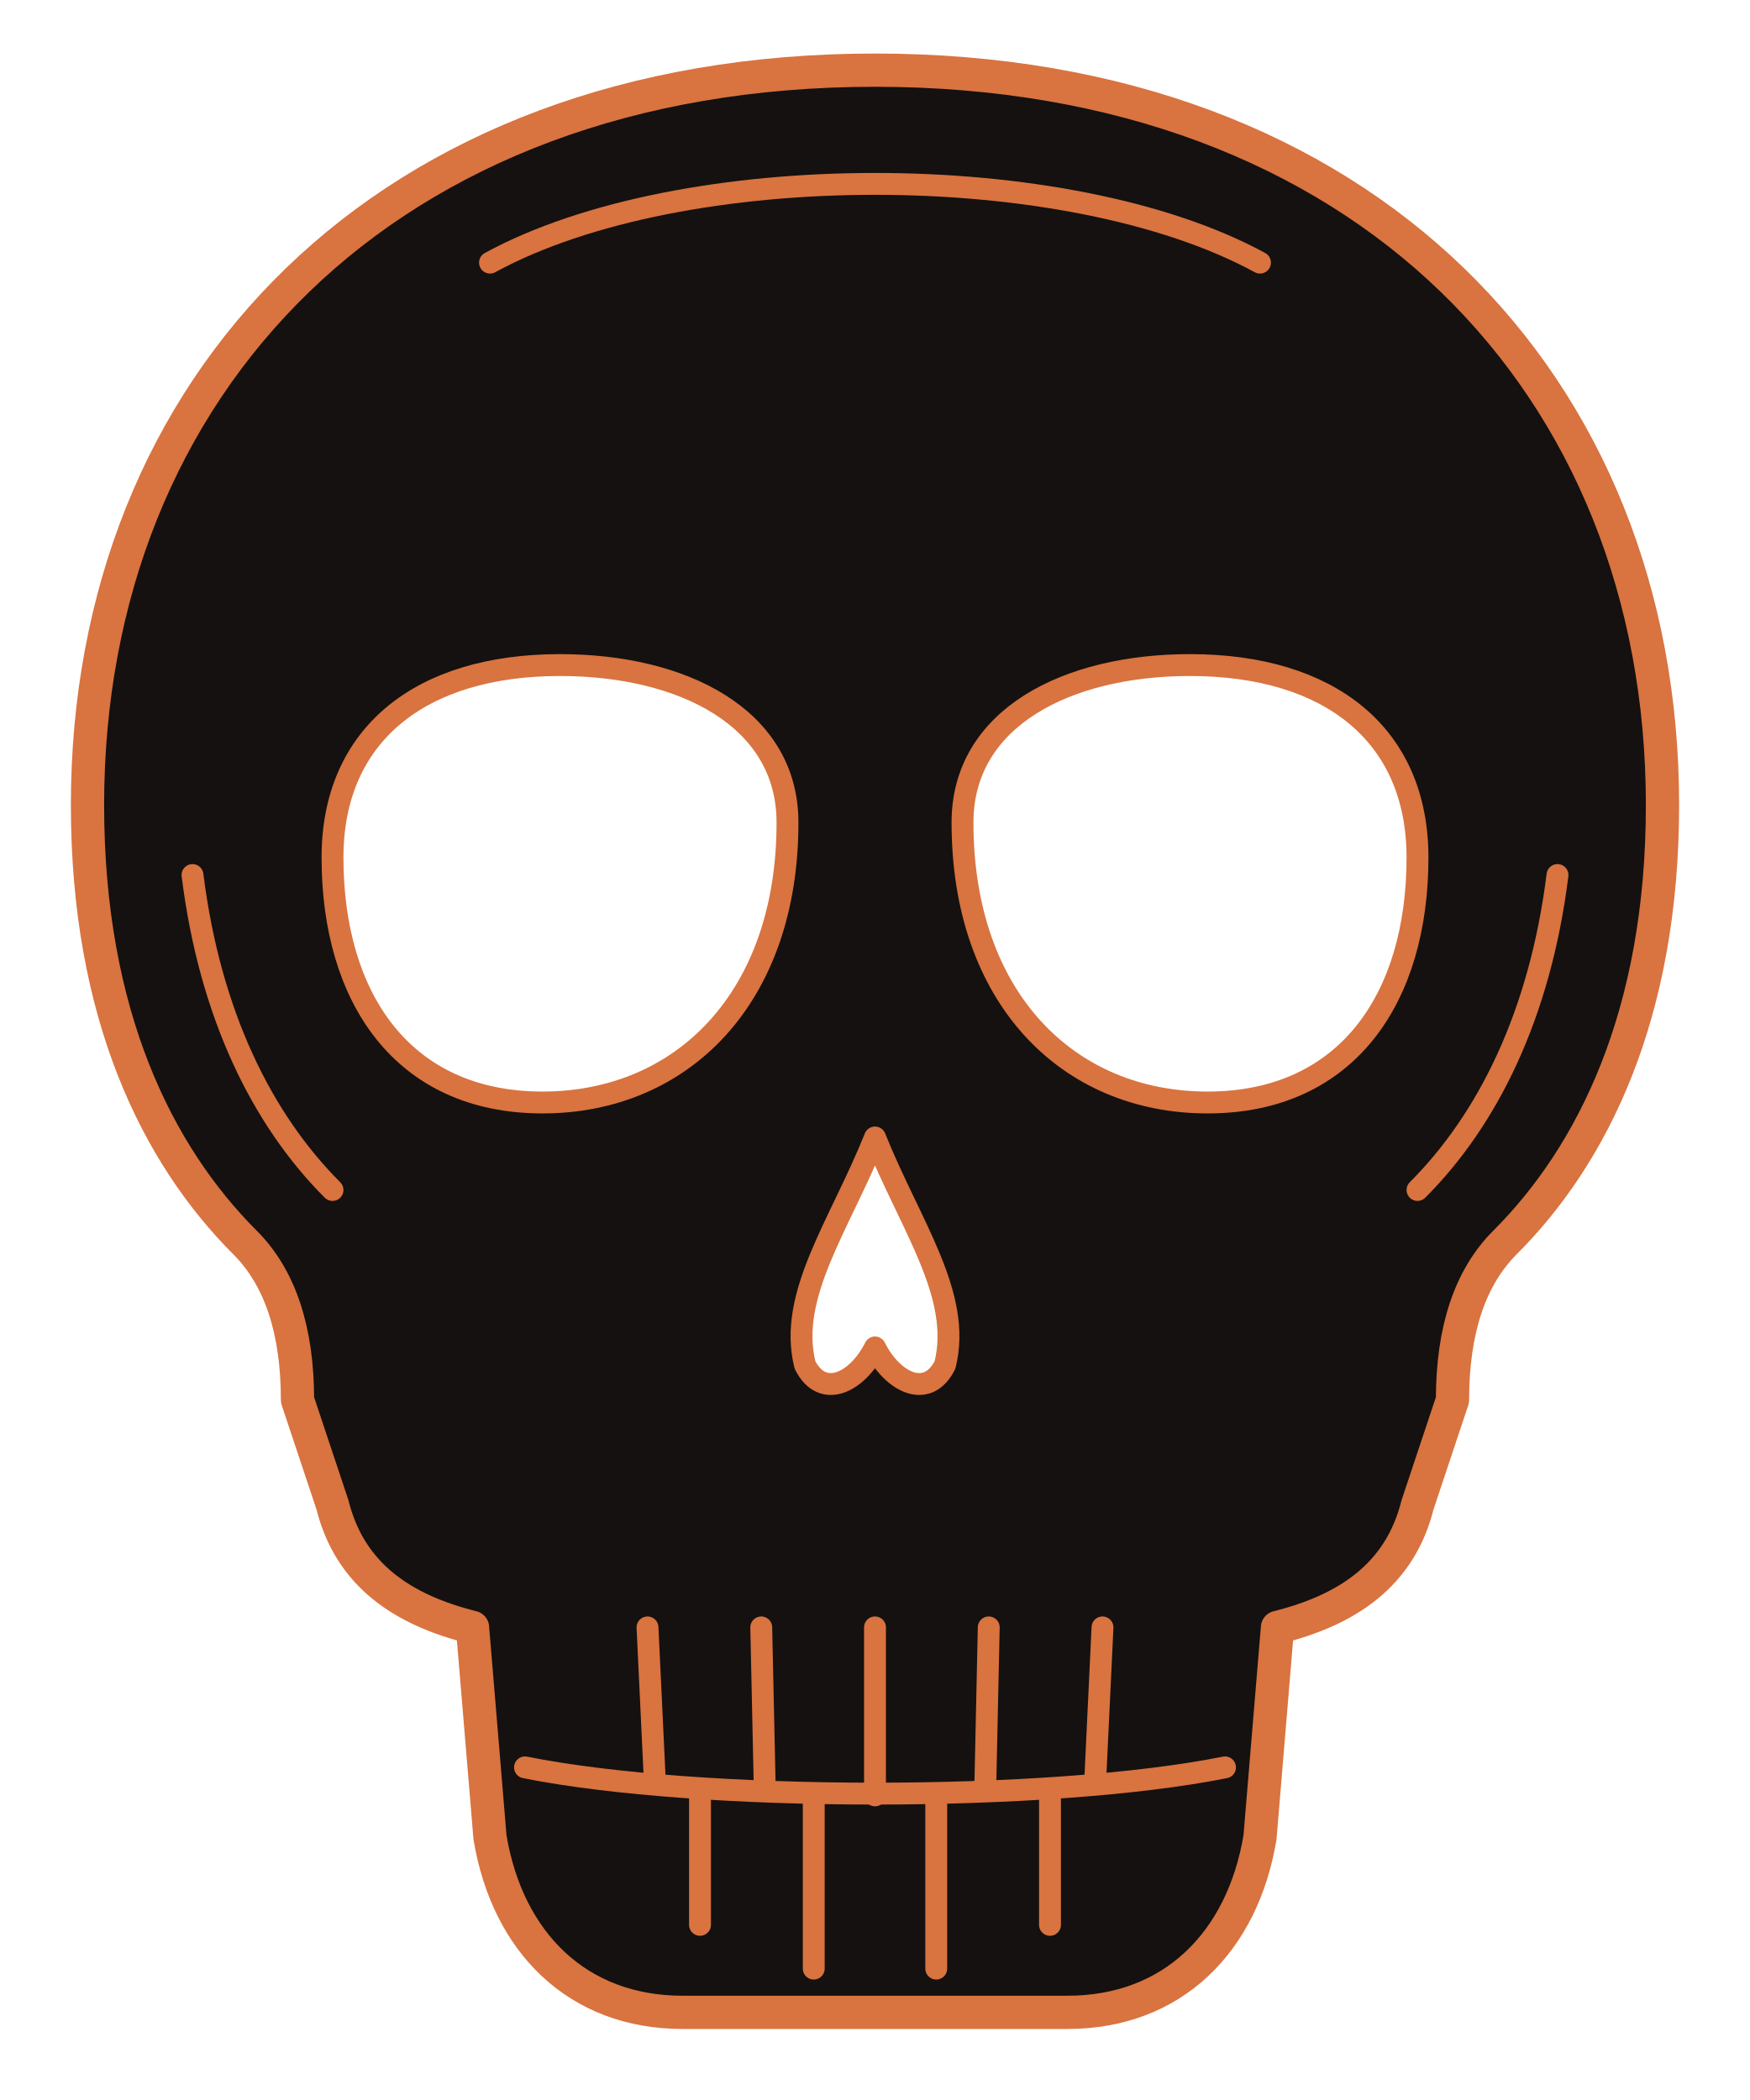
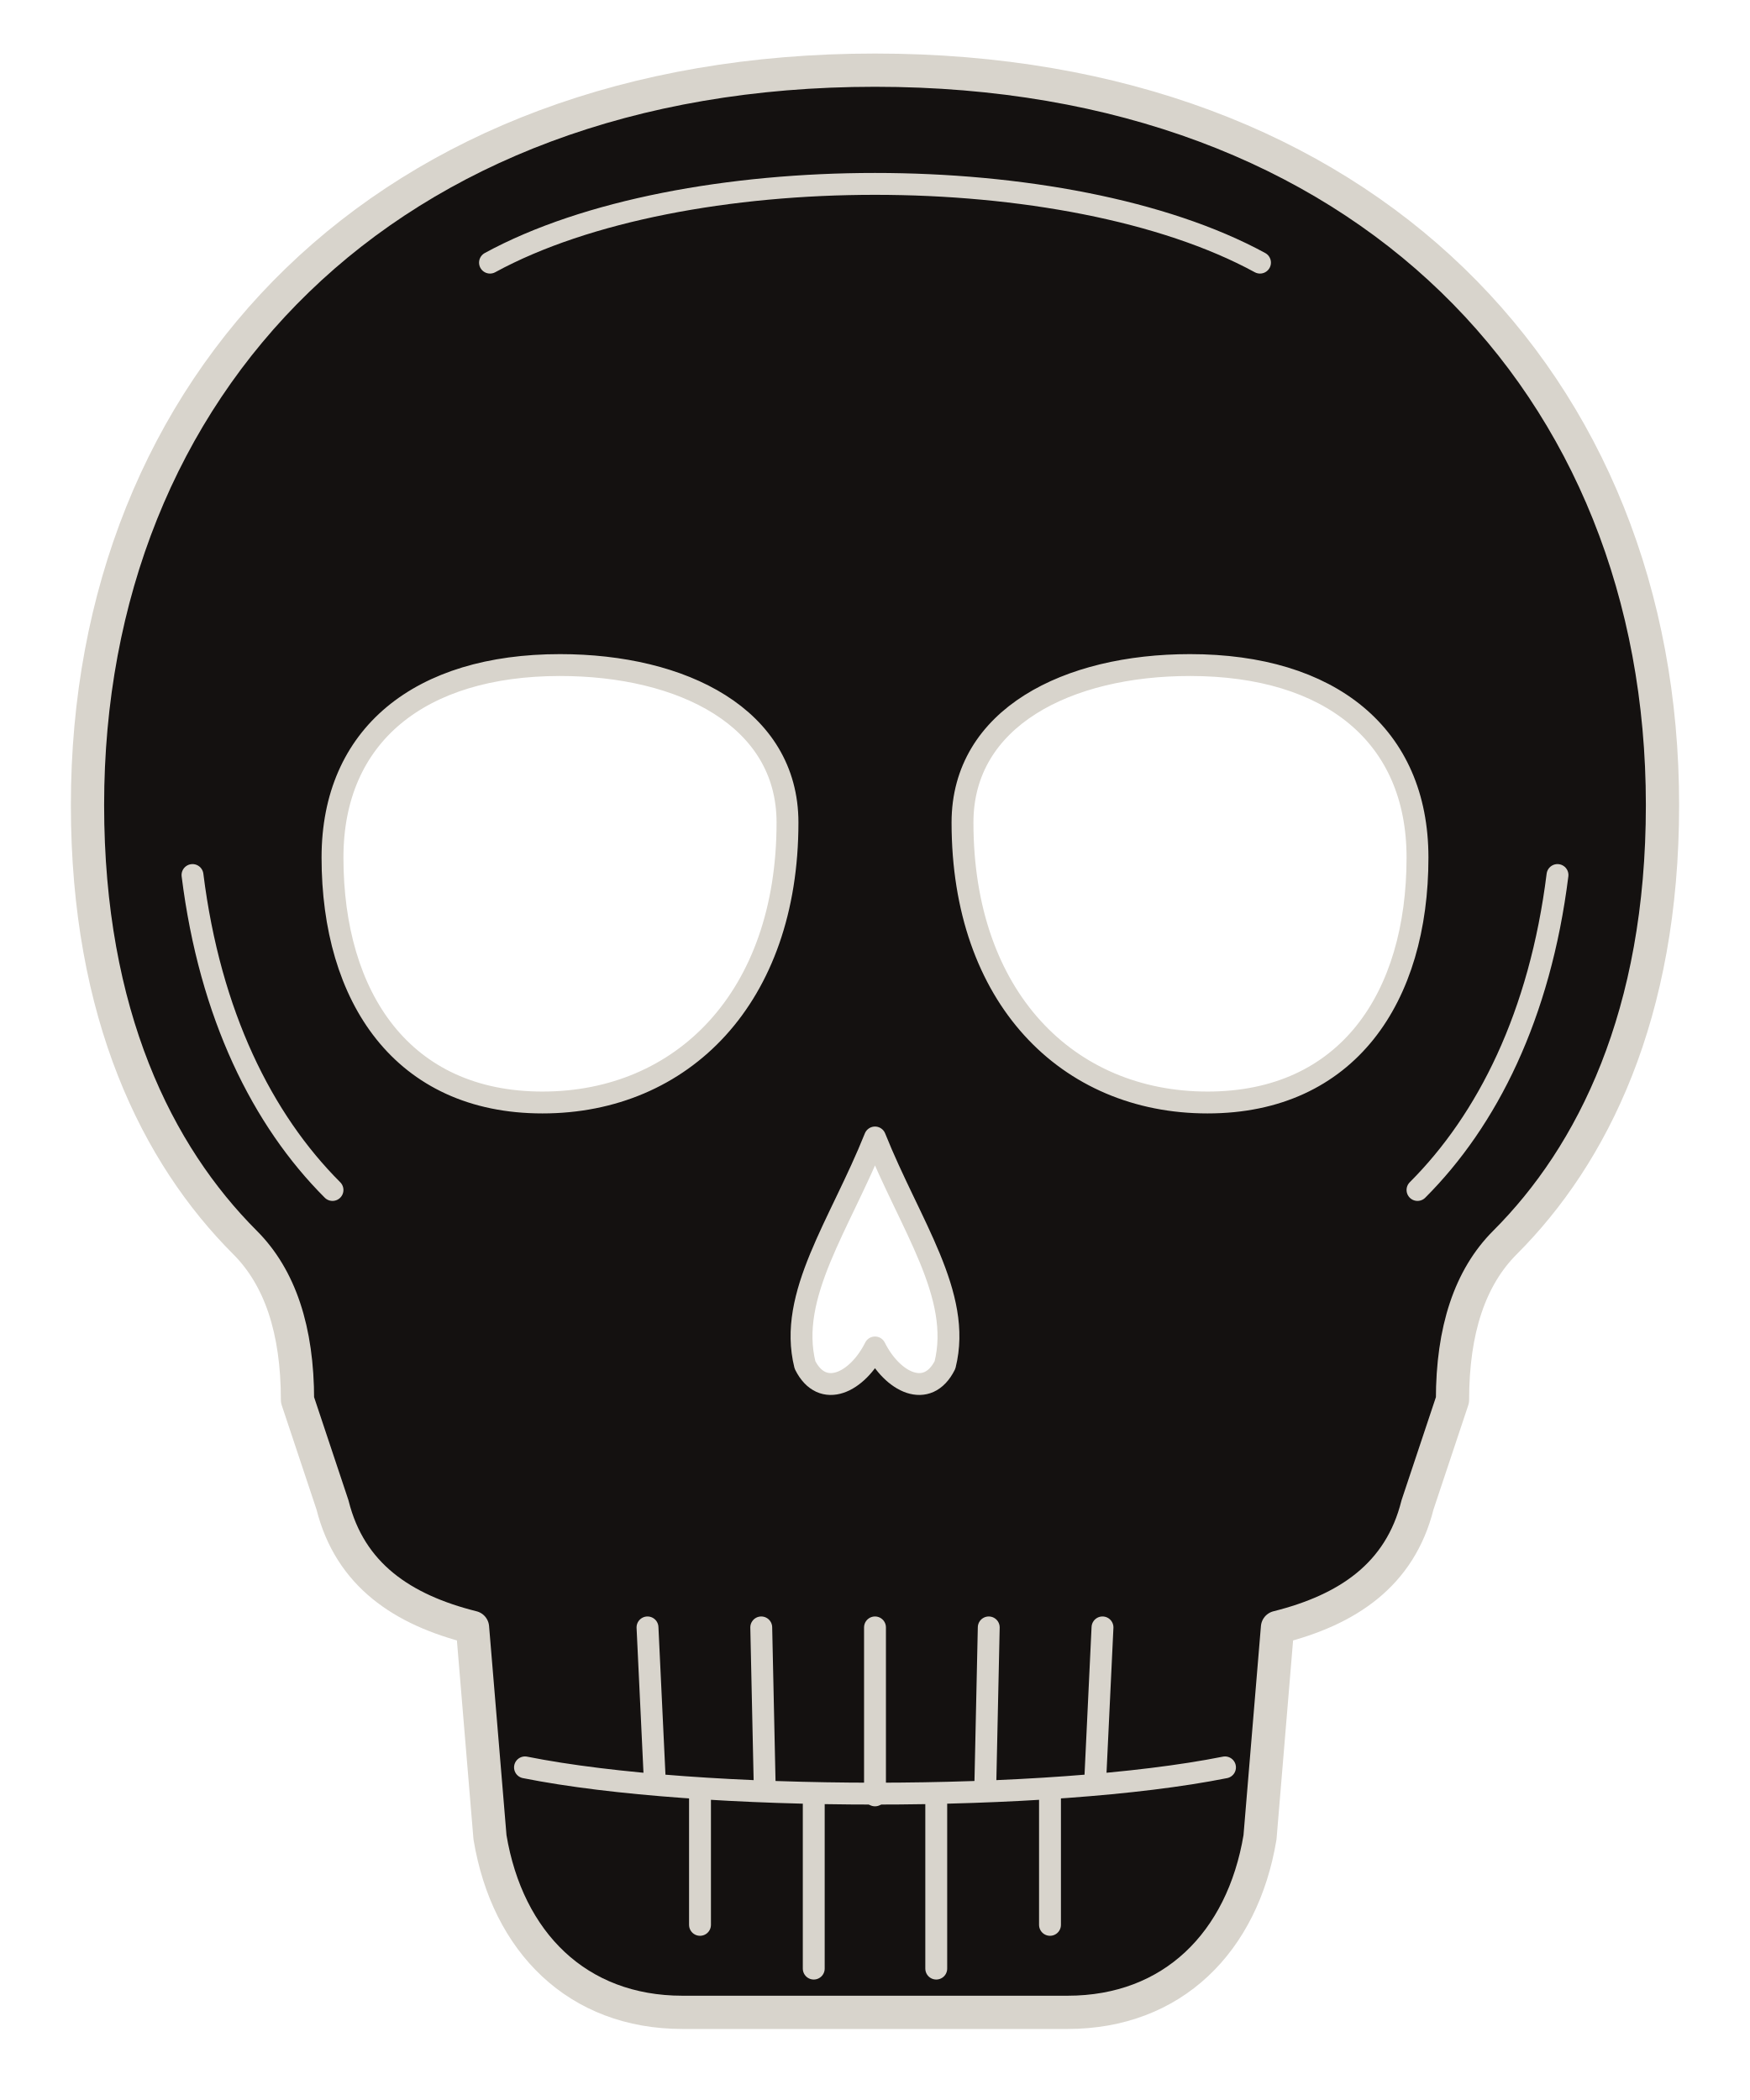
<svg xmlns="http://www.w3.org/2000/svg" width="1024" height="1229" viewBox="0 0 100 120">
  <path d="M50 4 C78 4 95 22 95 46 C95 58 91 66 86 71 C84 73 83 76 83 80 L81 86 C80 90 77 92 73 93 L72 105 C71 111 67 115 61 115 L39 115 C33 115 29 111 28 105 L27 93 C23 92 20 90 19 86 L17 80 C17 76 16 73 14 71 C9 66 5 58 5 46 C5 22 22 4 50 4 Z M55 47 C55 41 61 38 68 38 C76 38 81 42 81 49 C81 57 77 63 69 63 C61 63 55 57 55 47 Z M45 47 C45 41 39 38 32 38 C24 38 19 42 19 49 C19 57 23 63 31 63 C39 63 45 57 45 47 Z M50 65 C48 70 45 74 46 78 C47 80 49 79 50 77 C51 79 53 80 54 78 C55 74 52 70 50 65 Z" fill="#141110" fill-rule="evenodd" />
-   <path d="M55 47 C55 41 61 38 68 38 C76 38 81 42 81 49 C81 57 77 63 69 63 C61 63 55 57 55 47 Z M45 47 C45 41 39 38 32 38 C24 38 19 42 19 49 C19 57 23 63 31 63 C39 63 45 57 45 47 Z M50 65 C48 70 45 74 46 78 C47 80 49 79 50 77 C51 79 53 80 54 78 C55 74 52 70 50 65 Z" fill="none" stroke="#D9733F" stroke-width="1.25" stroke-linejoin="round" />
-   <path d="M11 50 C12 58 15 64 19 68" fill="none" stroke="#D9733F" stroke-width="1.25" stroke-linecap="round" />
-   <path d="M89 50 C88 58 85 64 81 68" fill="none" stroke="#D9733F" stroke-width="1.25" stroke-linecap="round" />
-   <path d="M28 15 C39 9 61 9 72 15" fill="none" stroke="#D9733F" stroke-width="1.25" stroke-linecap="round" />
-   <path d="M30 101 C40 103 60 103 70 101" fill="none" stroke="#D9733F" stroke-width="1.25" stroke-linecap="round" />
-   <path d="M37 93 L37.4 101.4 M43.5 93 L43.7 102.2 M50 93 L50 102.6 M56.5 93 L56.3 102.2 M63 93 L62.6 101.4" fill="none" stroke="#D9733F" stroke-width="1.25" stroke-linecap="round" />
-   <path d="M40 102.4 L40 110 M46.5 102.7 L46.5 112.5 M53.5 102.7 L53.5 112.5 M60 102.4 L60 110" fill="none" stroke="#D9733F" stroke-width="1.25" stroke-linecap="round" />
-   <path d="M50 4 C78 4 95 22 95 46 C95 58 91 66 86 71 C84 73 83 76 83 80 L81 86 C80 90 77 92 73 93 L72 105 C71 111 67 115 61 115 L39 115 C33 115 29 111 28 105 L27 93 C23 92 20 90 19 86 L17 80 C17 76 16 73 14 71 C9 66 5 58 5 46 C5 22 22 4 50 4 Z" fill="none" stroke="#D9733F" stroke-width="1.9" stroke-linejoin="round" />
+   <path d="M55 47 C55 41 61 38 68 38 C76 38 81 42 81 49 C81 57 77 63 69 63 C61 63 55 57 55 47 Z M45 47 C45 41 39 38 32 38 C24 38 19 42 19 49 C19 57 23 63 31 63 C39 63 45 57 45 47 Z M50 65 C48 70 45 74 46 78 C47 80 49 79 50 77 C51 79 53 80 54 78 C55 74 52 70 50 65 Z" fill="none" stroke="#D8D4CC" stroke-width="1.25" stroke-linejoin="round" />
+   <path d="M11 50 C12 58 15 64 19 68" fill="none" stroke="#D8D4CC" stroke-width="1.25" stroke-linecap="round" />
+   <path d="M89 50 C88 58 85 64 81 68" fill="none" stroke="#D8D4CC" stroke-width="1.25" stroke-linecap="round" />
+   <path d="M28 15 C39 9 61 9 72 15" fill="none" stroke="#D8D4CC" stroke-width="1.25" stroke-linecap="round" />
+   <path d="M30 101 C40 103 60 103 70 101" fill="none" stroke="#D8D4CC" stroke-width="1.25" stroke-linecap="round" />
+   <path d="M37 93 L37.4 101.4 M43.5 93 L43.7 102.2 M50 93 L50 102.6 M56.5 93 L56.3 102.2 M63 93 L62.6 101.4" fill="none" stroke="#D8D4CC" stroke-width="1.25" stroke-linecap="round" />
+   <path d="M40 102.4 L40 110 M46.5 102.7 L46.5 112.5 M53.5 102.7 L53.5 112.5 M60 102.4 L60 110" fill="none" stroke="#D8D4CC" stroke-width="1.25" stroke-linecap="round" />
+   <path d="M50 4 C78 4 95 22 95 46 C95 58 91 66 86 71 C84 73 83 76 83 80 L81 86 C80 90 77 92 73 93 L72 105 C71 111 67 115 61 115 L39 115 C33 115 29 111 28 105 L27 93 C23 92 20 90 19 86 L17 80 C17 76 16 73 14 71 C9 66 5 58 5 46 C5 22 22 4 50 4 Z" fill="none" stroke="#D8D4CC" stroke-width="1.9" stroke-linejoin="round" />
</svg>
